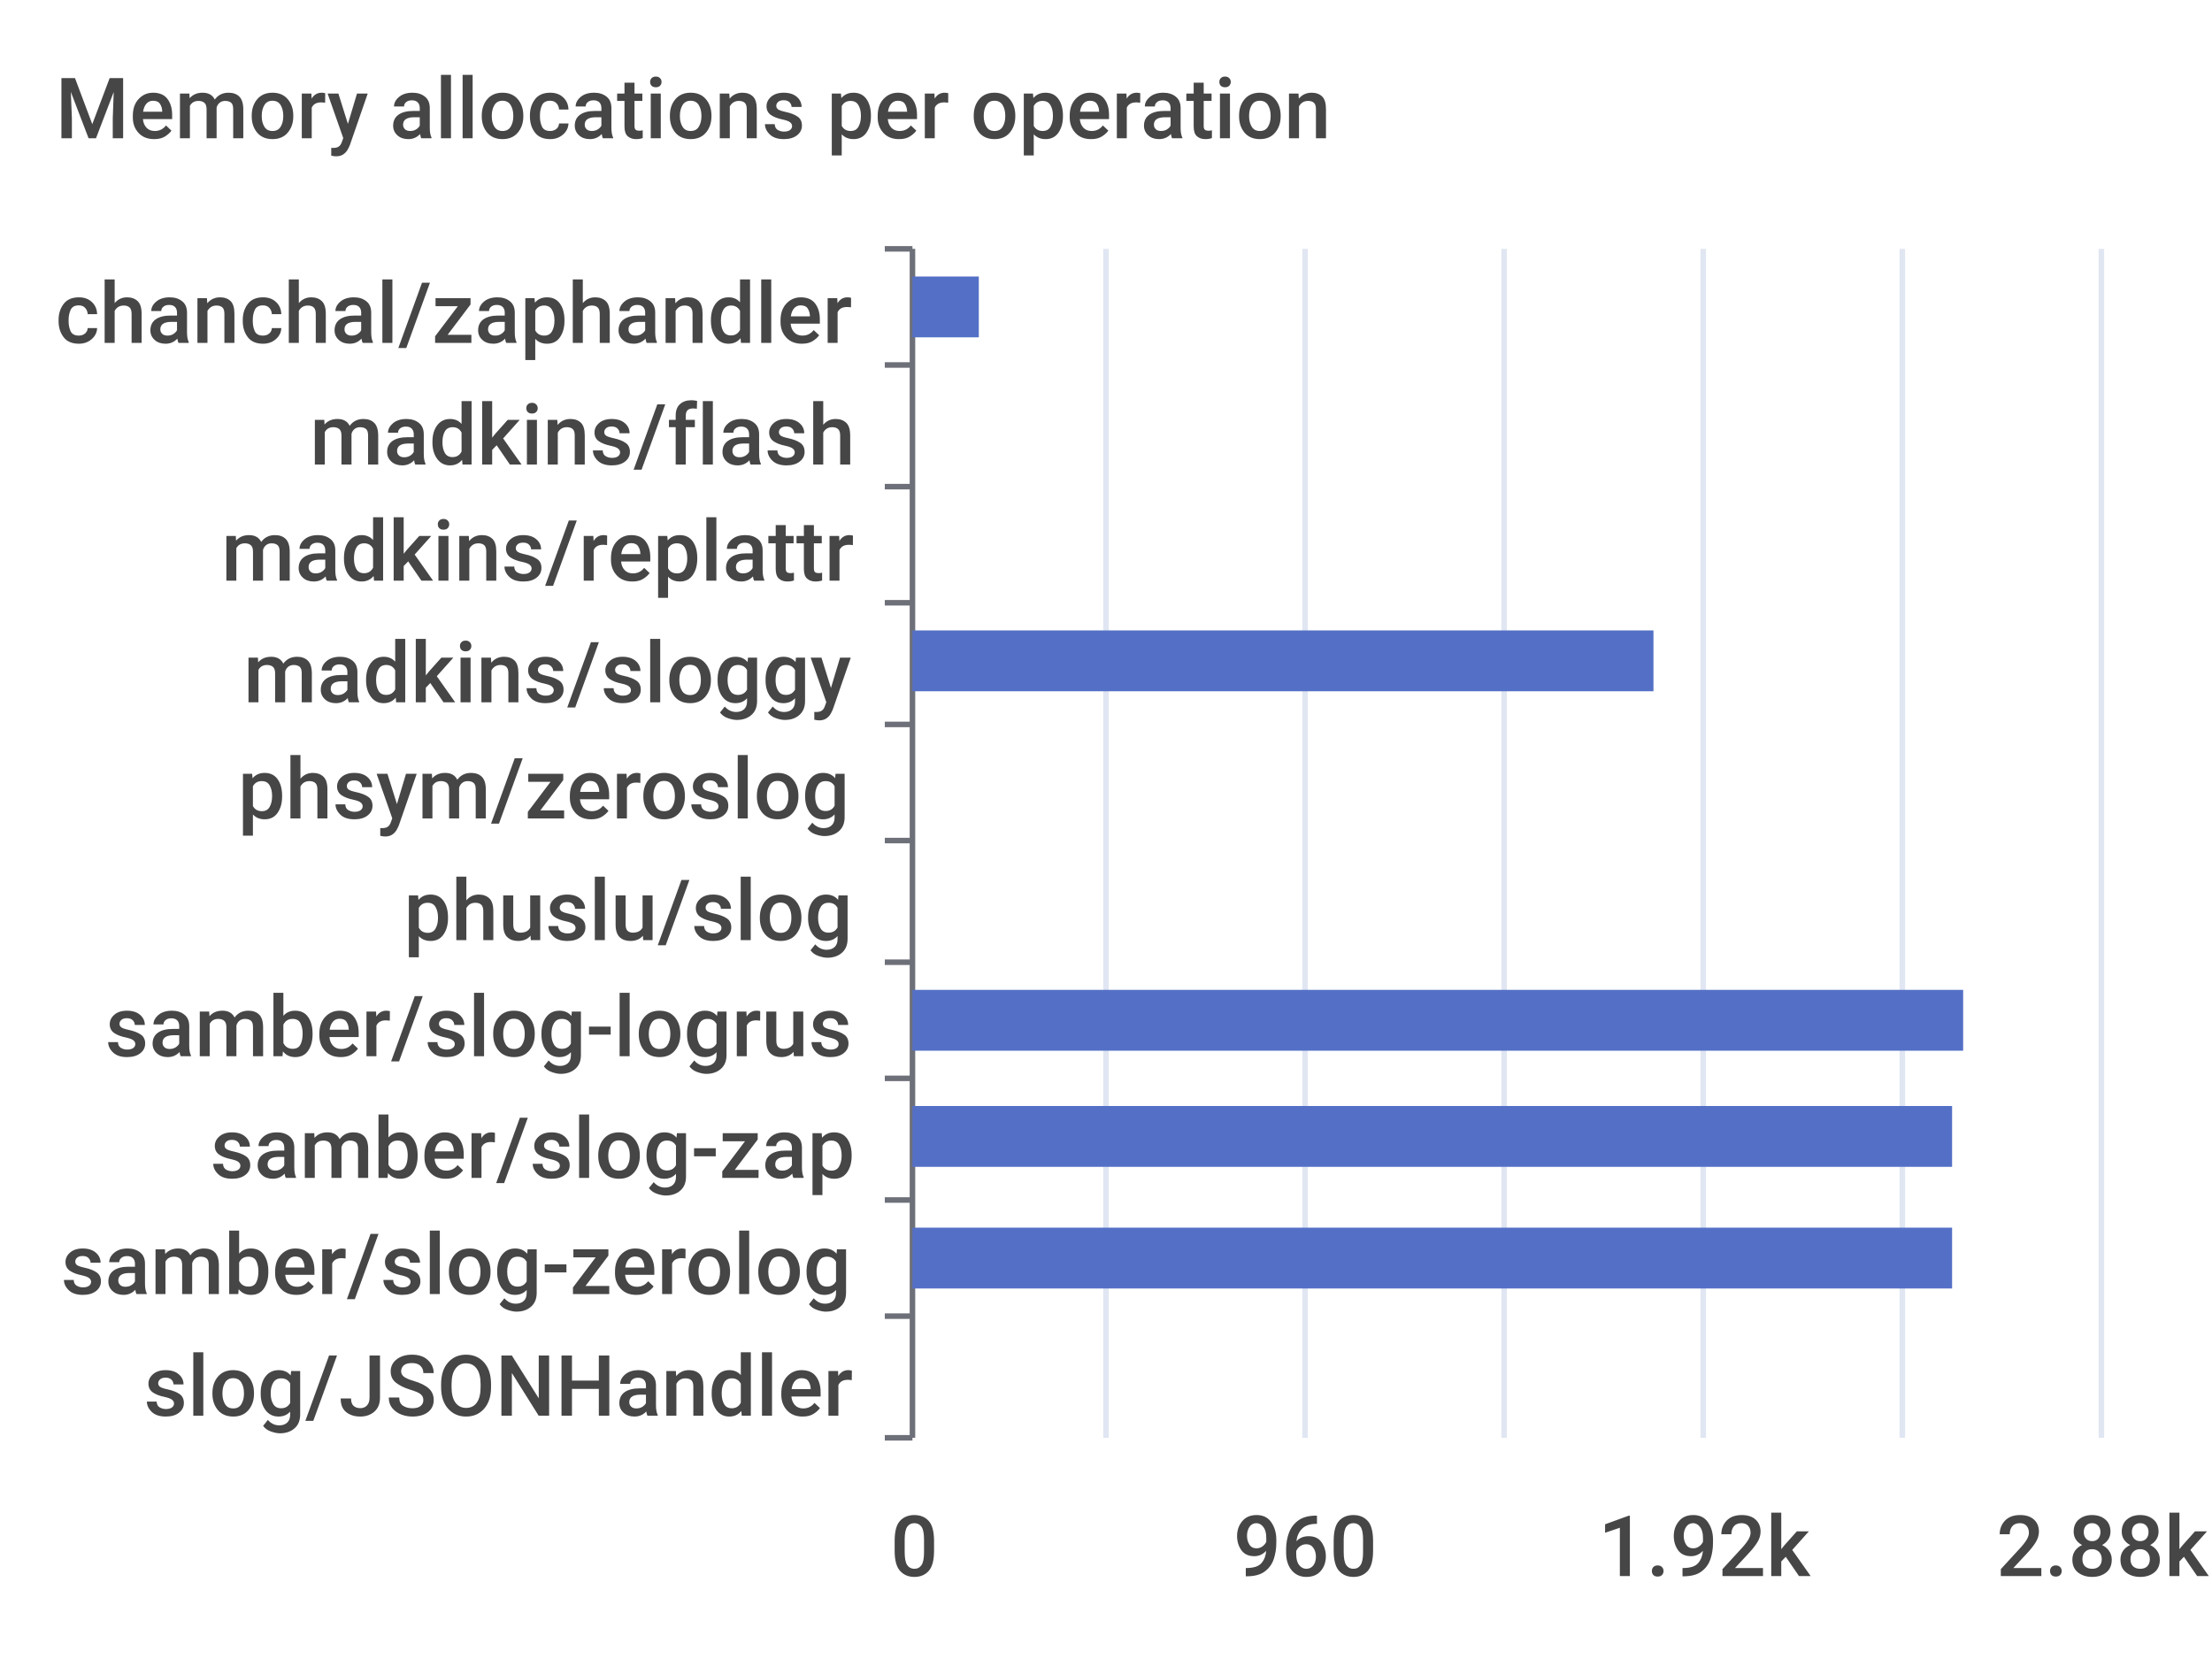
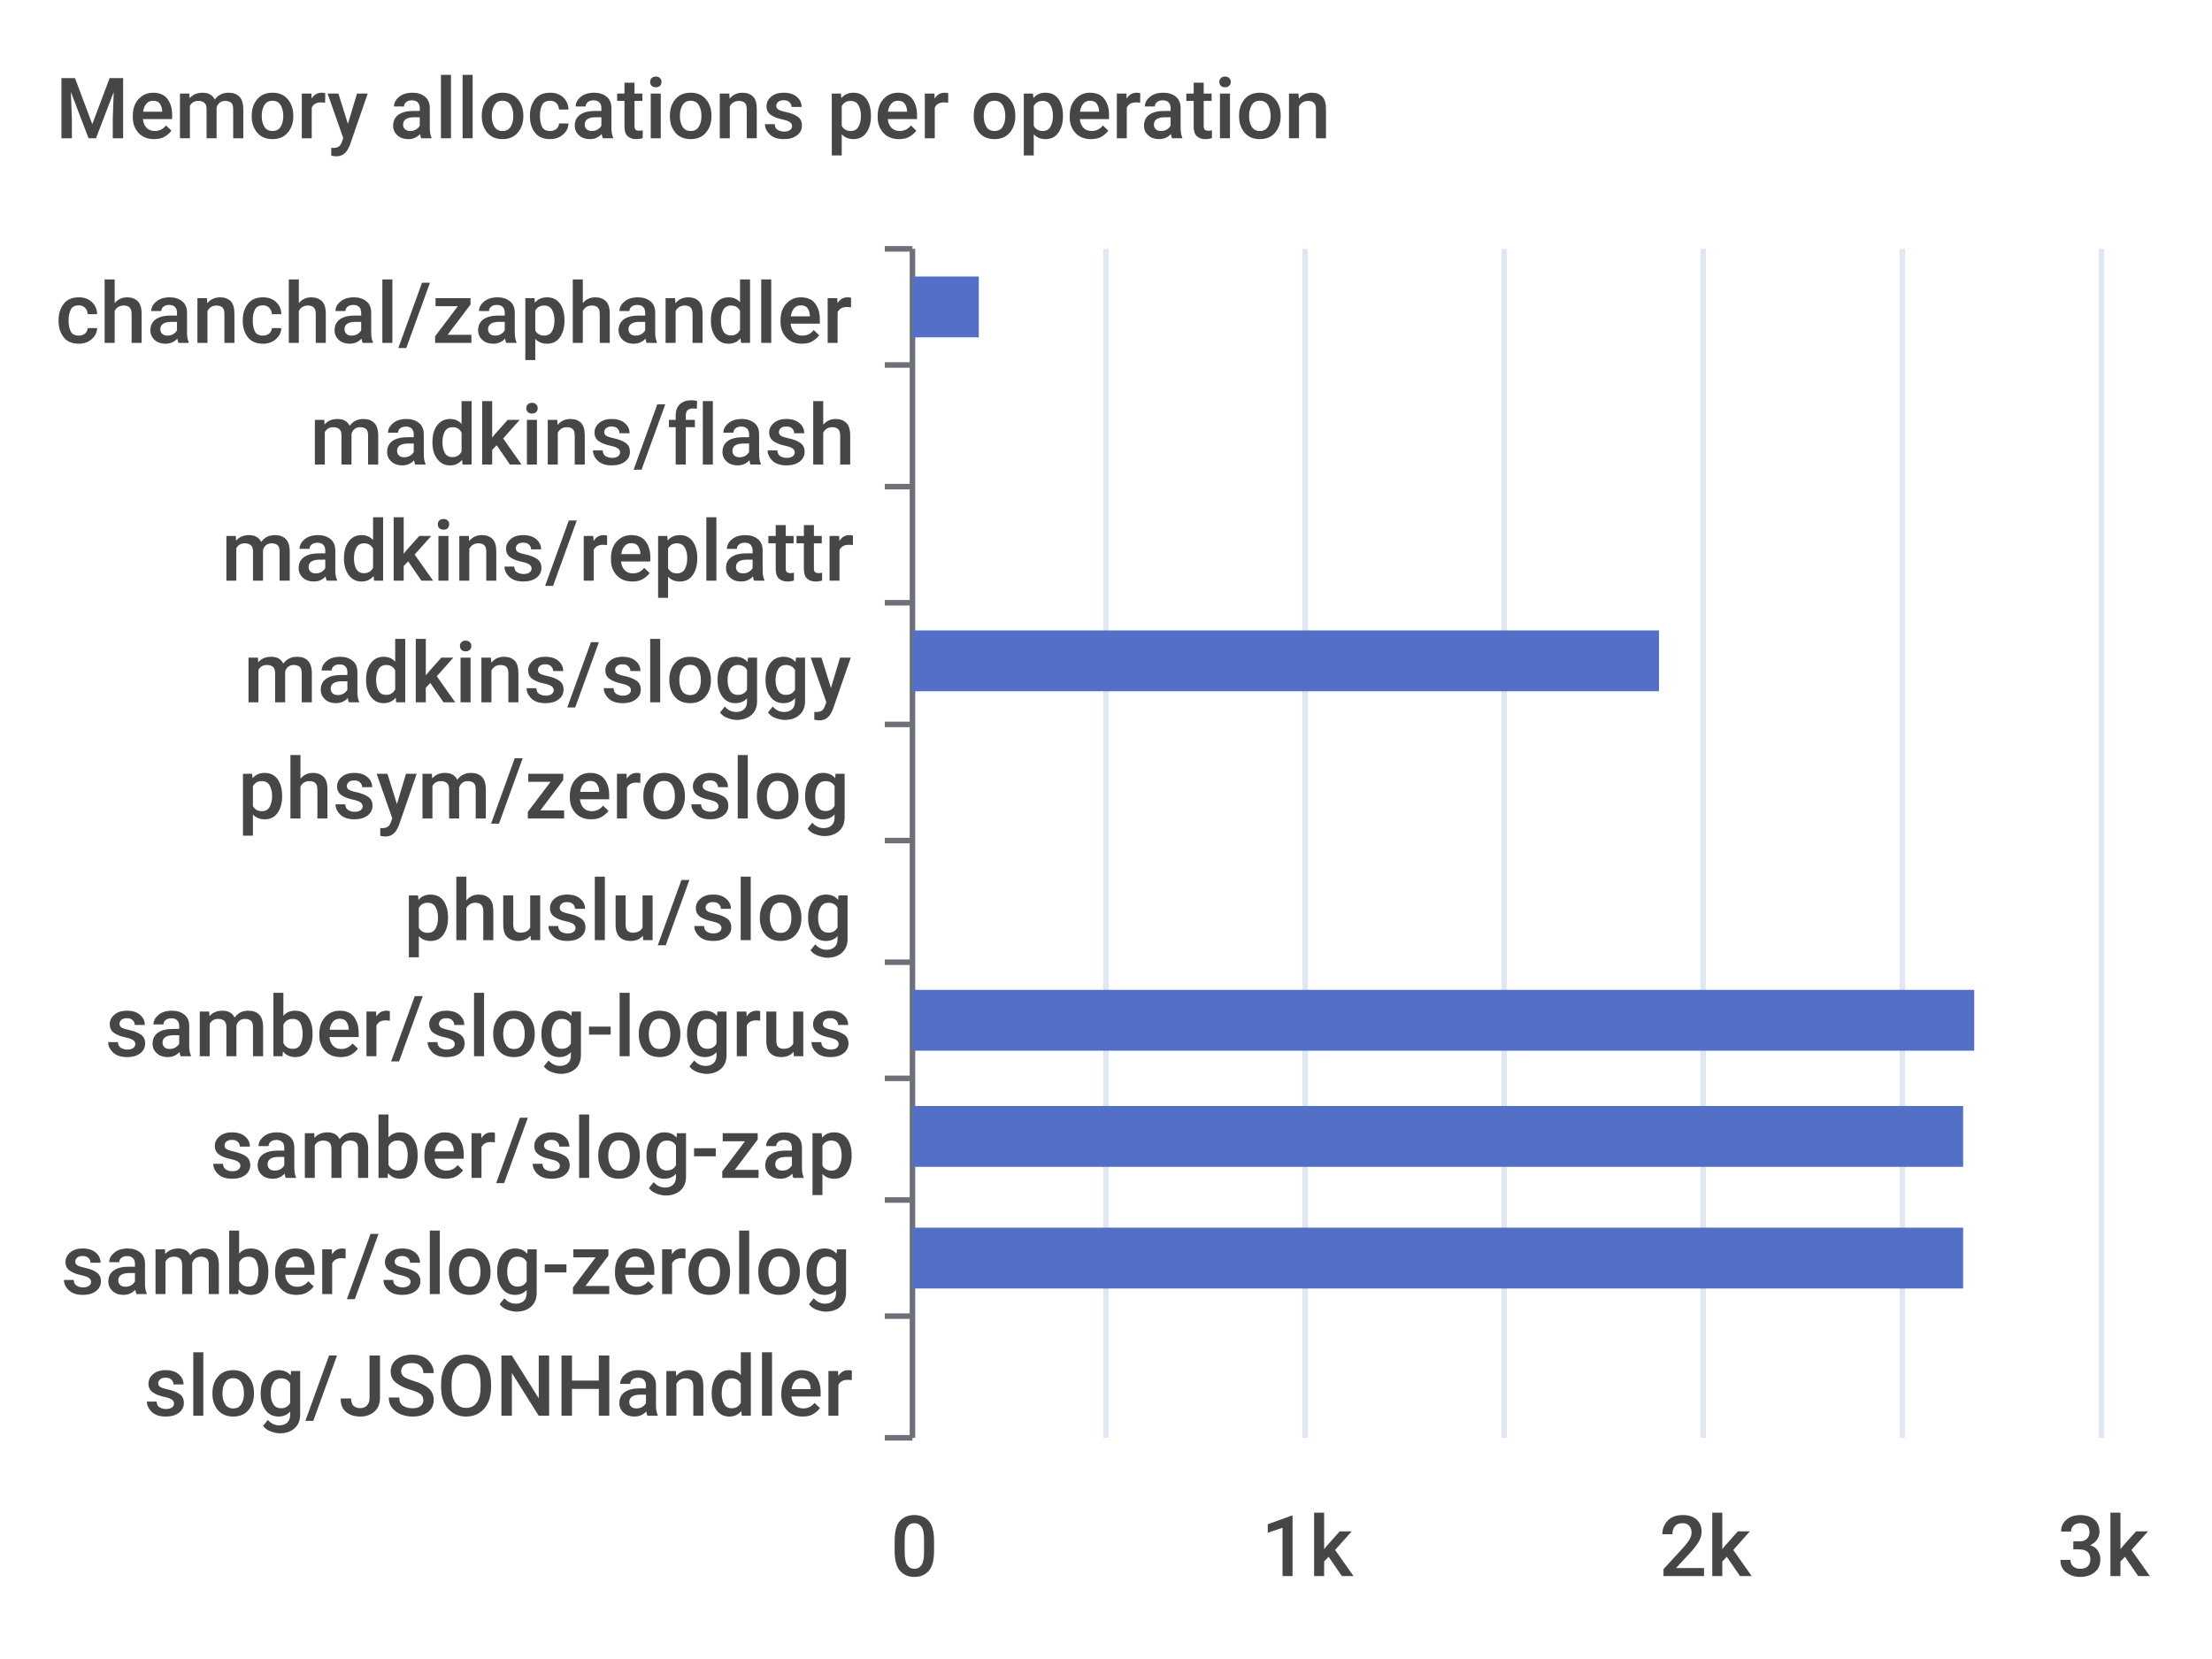
<svg xmlns="http://www.w3.org/2000/svg" width="400" height="300">\n<path d="M 0 0 L 400 0 L 400 300 L 0 300 L 0 0" style="stroke-width:0;stroke:none;fill:rgba(255,255,255,1.0)" />
  <text x="10" y="25" style="stroke-width:0;stroke:none;fill:rgba(70,70,70,1.0);font-size:15.3px;font-family:'Roboto Medium',sans-serif">Memory allocations per operation</text>
  <path d="M 160 45 L 165 45" style="stroke-width:1;stroke:rgba(110,112,121,1.0);fill:none" />
  <path d="M 160 66 L 165 66" style="stroke-width:1;stroke:rgba(110,112,121,1.0);fill:none" />
  <path d="M 160 88 L 165 88" style="stroke-width:1;stroke:rgba(110,112,121,1.0);fill:none" />
  <path d="M 160 109 L 165 109" style="stroke-width:1;stroke:rgba(110,112,121,1.0);fill:none" />
  <path d="M 160 131 L 165 131" style="stroke-width:1;stroke:rgba(110,112,121,1.0);fill:none" />
  <path d="M 160 152 L 165 152" style="stroke-width:1;stroke:rgba(110,112,121,1.0);fill:none" />
  <path d="M 160 174 L 165 174" style="stroke-width:1;stroke:rgba(110,112,121,1.0);fill:none" />
  <path d="M 160 195 L 165 195" style="stroke-width:1;stroke:rgba(110,112,121,1.0);fill:none" />
  <path d="M 160 217 L 165 217" style="stroke-width:1;stroke:rgba(110,112,121,1.0);fill:none" />
  <path d="M 160 238 L 165 238" style="stroke-width:1;stroke:rgba(110,112,121,1.0);fill:none" />
  <path d="M 160 260 L 165 260" style="stroke-width:1;stroke:rgba(110,112,121,1.0);fill:none" />
  <path d="M 165 45 L 165 260" style="stroke-width:1;stroke:rgba(110,112,121,1.0);fill:none" />
  <text x="10" y="62" style="stroke-width:0;stroke:none;fill:rgba(70,70,70,1.0);font-size:15.3px;font-family:'Roboto Medium',sans-serif">chanchal/zaphandler</text>
  <text x="56" y="84" style="stroke-width:0;stroke:none;fill:rgba(70,70,70,1.0);font-size:15.3px;font-family:'Roboto Medium',sans-serif">madkins/flash</text>
  <text x="40" y="105" style="stroke-width:0;stroke:none;fill:rgba(70,70,70,1.0);font-size:15.3px;font-family:'Roboto Medium',sans-serif">madkins/replattr</text>
  <text x="44" y="127" style="stroke-width:0;stroke:none;fill:rgba(70,70,70,1.0);font-size:15.3px;font-family:'Roboto Medium',sans-serif">madkins/sloggy</text>
  <text x="43" y="148" style="stroke-width:0;stroke:none;fill:rgba(70,70,70,1.0);font-size:15.3px;font-family:'Roboto Medium',sans-serif">phsym/zeroslog</text>
  <text x="73" y="170" style="stroke-width:0;stroke:none;fill:rgba(70,70,70,1.0);font-size:15.3px;font-family:'Roboto Medium',sans-serif">phuslu/slog</text>
  <text x="19" y="191" style="stroke-width:0;stroke:none;fill:rgba(70,70,70,1.0);font-size:15.3px;font-family:'Roboto Medium',sans-serif">samber/slog-logrus</text>
  <text x="38" y="213" style="stroke-width:0;stroke:none;fill:rgba(70,70,70,1.0);font-size:15.3px;font-family:'Roboto Medium',sans-serif">samber/slog-zap</text>
  <text x="11" y="234" style="stroke-width:0;stroke:none;fill:rgba(70,70,70,1.0);font-size:15.3px;font-family:'Roboto Medium',sans-serif">samber/slog-zerolog</text>
  <text x="26" y="256" style="stroke-width:0;stroke:none;fill:rgba(70,70,70,1.0);font-size:15.3px;font-family:'Roboto Medium',sans-serif">slog/JSONHandler</text>
  <text x="161" y="285" style="stroke-width:0;stroke:none;fill:rgba(70,70,70,1.0);font-size:15.3px;font-family:'Roboto Medium',sans-serif">0</text>
-   <text x="223" y="285" style="stroke-width:0;stroke:none;fill:rgba(70,70,70,1.0);font-size:15.3px;font-family:'Roboto Medium',sans-serif">960</text>
-   <text x="289" y="285" style="stroke-width:0;stroke:none;fill:rgba(70,70,70,1.0);font-size:15.3px;font-family:'Roboto Medium',sans-serif">1.92k</text>
-   <text x="361" y="285" style="stroke-width:0;stroke:none;fill:rgba(70,70,70,1.0);font-size:15.3px;font-family:'Roboto Medium',sans-serif">2.88k</text>
+   <text x="228" y="285" style="stroke-width:0;stroke:none;fill:rgba(70,70,70,1.0);font-size:15.3px;font-family:'Roboto Medium',sans-serif">1k</text>
+   <text x="300" y="285" style="stroke-width:0;stroke:none;fill:rgba(70,70,70,1.0);font-size:15.3px;font-family:'Roboto Medium',sans-serif">2k</text>
+   <text x="372" y="285" style="stroke-width:0;stroke:none;fill:rgba(70,70,70,1.0);font-size:15.3px;font-family:'Roboto Medium',sans-serif">3k</text>
  <path d="M 200 45 L 200 260" style="stroke-width:1;stroke:rgba(224,230,242,1.0);fill:none" />
  <path d="M 236 45 L 236 260" style="stroke-width:1;stroke:rgba(224,230,242,1.0);fill:none" />
  <path d="M 272 45 L 272 260" style="stroke-width:1;stroke:rgba(224,230,242,1.0);fill:none" />
  <path d="M 308 45 L 308 260" style="stroke-width:1;stroke:rgba(224,230,242,1.0);fill:none" />
  <path d="M 344 45 L 344 260" style="stroke-width:1;stroke:rgba(224,230,242,1.0);fill:none" />
  <path d="M 380 45 L 380 260" style="stroke-width:1;stroke:rgba(224,230,242,1.0);fill:none" />
  <path d="M 165 243 L 165 243 L 165 254 L 165 254 L 165 243" style="stroke-width:0;stroke:none;fill:rgba(84,112,198,1.0)" />
-   <path d="M 165 222 L 353 222 L 353 233 L 165 233 L 165 222" style="stroke-width:0;stroke:none;fill:rgba(84,112,198,1.0)" />
-   <path d="M 165 200 L 353 200 L 353 211 L 165 211 L 165 200" style="stroke-width:0;stroke:none;fill:rgba(84,112,198,1.0)" />
-   <path d="M 165 179 L 355 179 L 355 190 L 165 190 L 165 179" style="stroke-width:0;stroke:none;fill:rgba(84,112,198,1.0)" />
+   <path d="M 165 222 L 355 222 L 355 233 L 165 233 L 165 222" style="stroke-width:0;stroke:none;fill:rgba(84,112,198,1.0)" />
+   <path d="M 165 200 L 355 200 L 355 211 L 165 211 L 165 200" style="stroke-width:0;stroke:none;fill:rgba(84,112,198,1.0)" />
+   <path d="M 165 179 L 357 179 L 357 190 L 165 190 L 165 179" style="stroke-width:0;stroke:none;fill:rgba(84,112,198,1.0)" />
  <path d="M 165 157 L 165 157 L 165 168 L 165 168 L 165 157" style="stroke-width:0;stroke:none;fill:rgba(84,112,198,1.0)" />
  <path d="M 165 136 L 165 136 L 165 147 L 165 147 L 165 136" style="stroke-width:0;stroke:none;fill:rgba(84,112,198,1.0)" />
-   <path d="M 165 114 L 299 114 L 299 125 L 165 125 L 165 114" style="stroke-width:0;stroke:none;fill:rgba(84,112,198,1.0)" />
+   <path d="M 165 114 L 300 114 L 300 125 L 165 125 L 165 114" style="stroke-width:0;stroke:none;fill:rgba(84,112,198,1.0)" />
  <path d="M 165 93 L 165 93 L 165 104 L 165 104 L 165 93" style="stroke-width:0;stroke:none;fill:rgba(84,112,198,1.0)" />
  <path d="M 165 71 L 165 71 L 165 82 L 165 82 L 165 71" style="stroke-width:0;stroke:none;fill:rgba(84,112,198,1.0)" />
  <path d="M 165 50 L 177 50 L 177 61 L 165 61 L 165 50" style="stroke-width:0;stroke:none;fill:rgba(84,112,198,1.0)" />
</svg>
